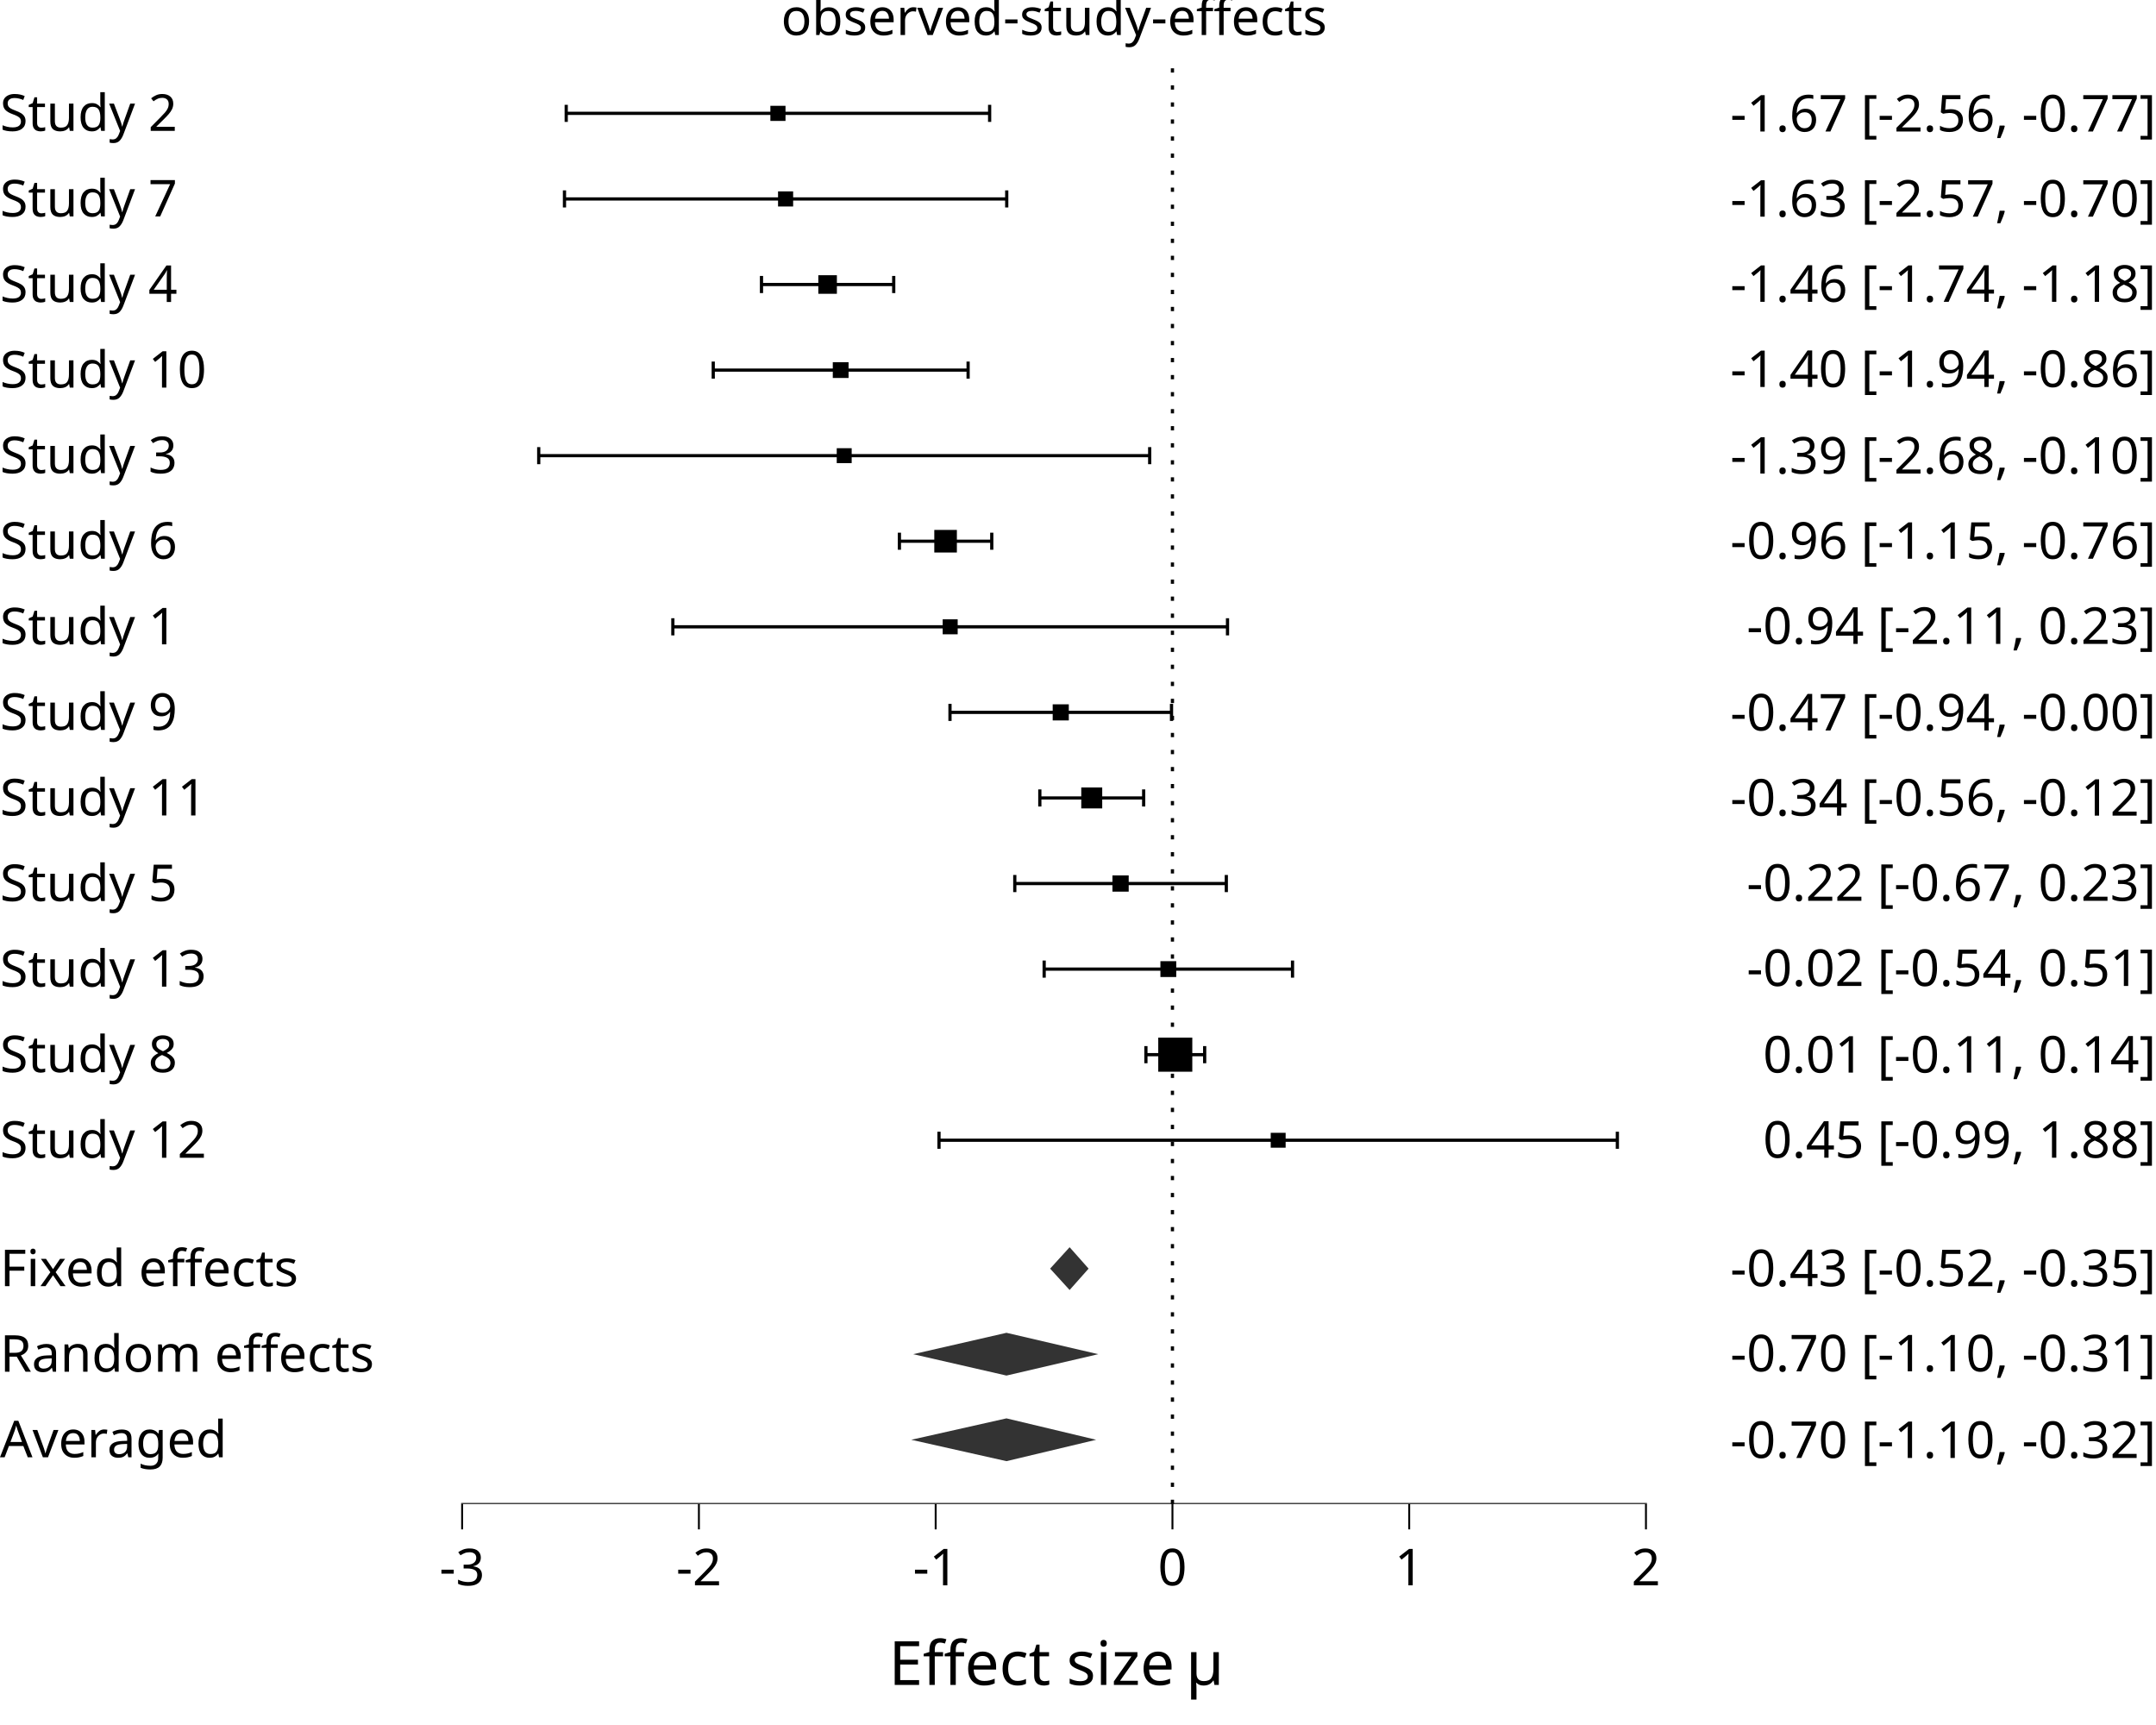
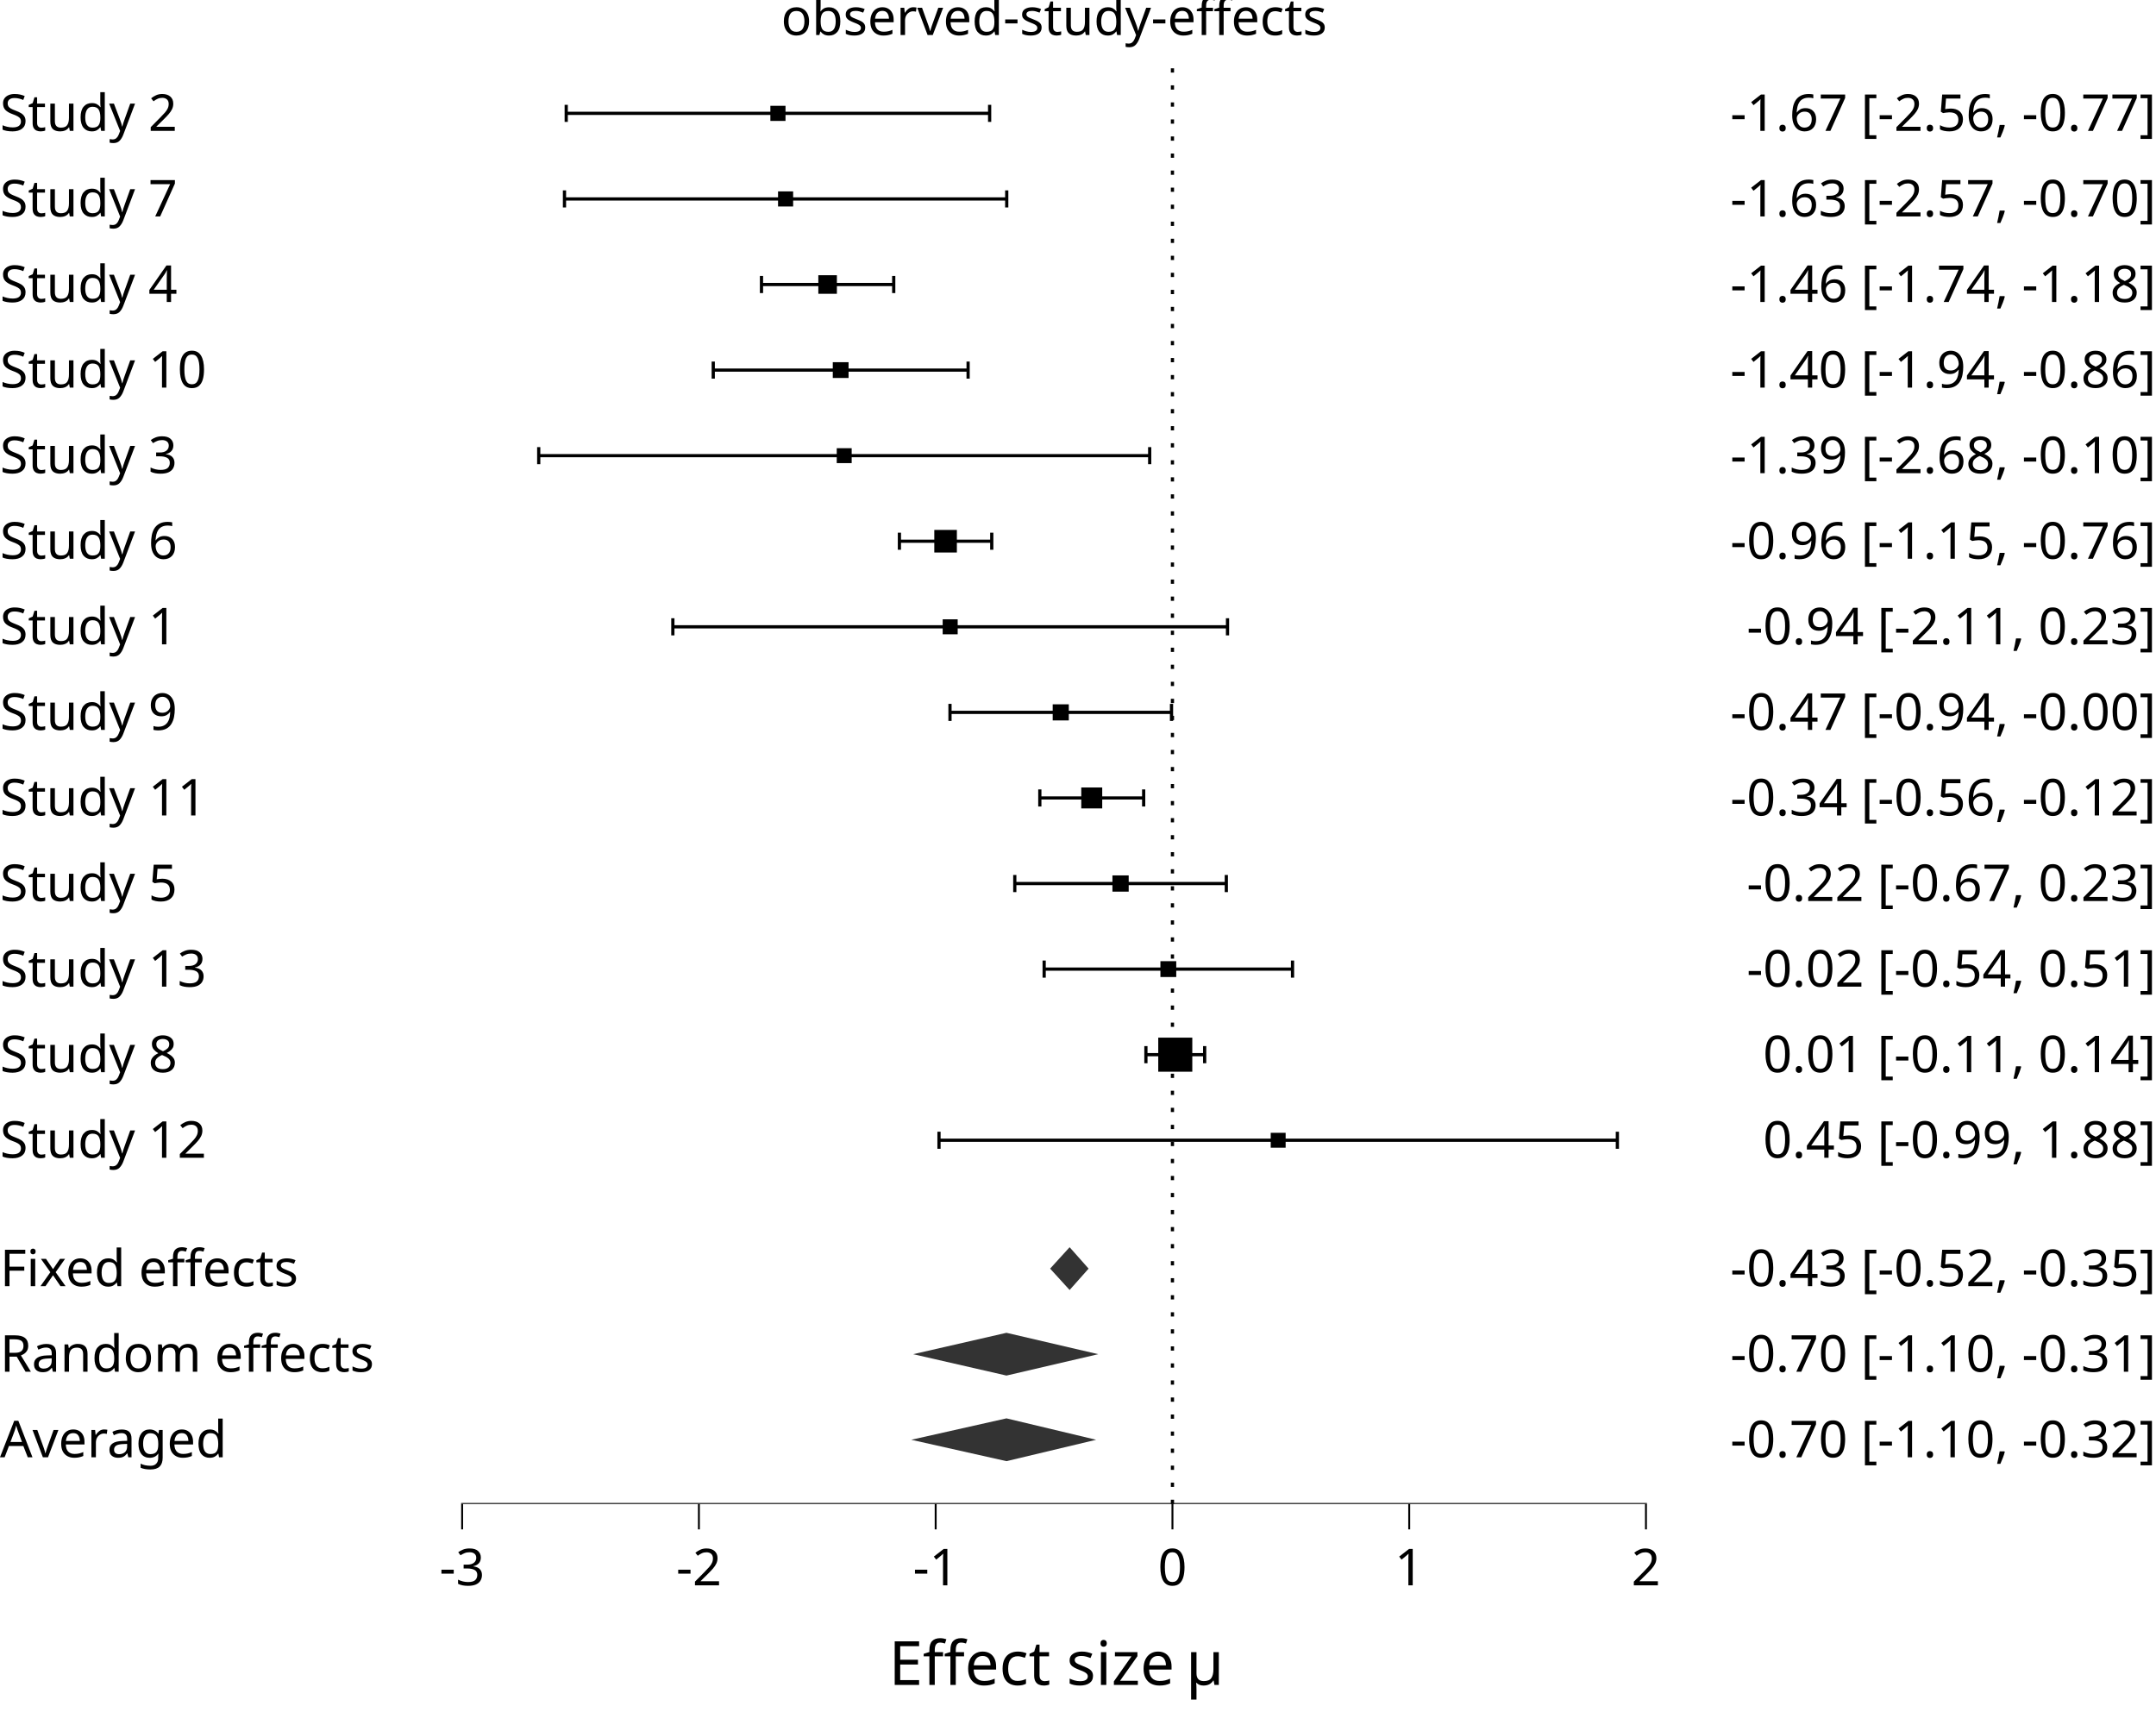
<svg xmlns="http://www.w3.org/2000/svg" class="svglite" data-engine-version="2.0" width="720.00pt" height="576.00pt" viewBox="0 0 720.00 576.00">
  <defs>
    <style type="text/css">
    .svglite line, .svglite polyline, .svglite polygon, .svglite path, .svglite rect, .svglite circle {
      fill: none;
      stroke: #000000;
      stroke-linecap: round;
      stroke-linejoin: round;
      stroke-miterlimit: 10.00;
    }
  </style>
  </defs>
  <rect width="100%" height="100%" style="stroke: none; fill: #FFFFFF;" />
  <defs>
    <clipPath id="cpMC4wMHw3MjAuMDB8MC4wMHw1NzYuMDA=">
      <rect x="0.00" y="0.00" width="720.00" height="576.00" />
    </clipPath>
  </defs>
  <g clip-path="url(#cpMC4wMHw3MjAuMDB8MC4wMHw1NzYuMDA=)">
    <rect x="0" y="0.00" width="720.00" height="576.00" style="stroke-width: 10.67; stroke: none;" />
  </g>
  <defs>
    <clipPath id="cpMTM0LjU2fDU2OS40NHwyMC43MXw1MDIuMTk=">
      <rect x="134.56" y="20.71" width="434.88" height="481.48" />
    </clipPath>
  </defs>
  <g clip-path="url(#cpMTM0LjU2fDU2OS40NHwyMC43MXw1MDIuMTk=)">
    <rect x="134.56" y="20.71" width="434.88" height="481.48" style="stroke-width: 10.67; stroke: none;" />
    <line x1="391.54" y1="502.19" x2="391.54" y2="20.71" style="stroke-width: 1.07; stroke-dasharray: 1.42,4.27; stroke-linecap: butt;" />
    <polyline points="409.93,212.16 409.93,206.44 " style="stroke-width: 1.07; stroke-linecap: butt;" />
    <polyline points="409.93,209.30 224.70,209.30 " style="stroke-width: 1.07; stroke-linecap: butt;" />
    <polyline points="224.70,212.16 224.70,206.44 " style="stroke-width: 1.07; stroke-linecap: butt;" />
    <polyline points="330.49,40.71 330.49,35.00 " style="stroke-width: 1.07; stroke-linecap: butt;" />
    <polyline points="330.49,37.85 189.09,37.85 " style="stroke-width: 1.07; stroke-linecap: butt;" />
    <polyline points="189.09,40.71 189.09,35.00 " style="stroke-width: 1.07; stroke-linecap: butt;" />
    <polyline points="383.94,155.01 383.94,149.29 " style="stroke-width: 1.07; stroke-linecap: butt;" />
    <polyline points="383.94,152.15 179.91,152.15 " style="stroke-width: 1.07; stroke-linecap: butt;" />
    <polyline points="179.91,155.01 179.91,149.29 " style="stroke-width: 1.07; stroke-linecap: butt;" />
    <polyline points="298.46,97.86 298.46,92.14 " style="stroke-width: 1.07; stroke-linecap: butt;" />
    <polyline points="298.46,95.00 254.30,95.00 " style="stroke-width: 1.07; stroke-linecap: butt;" />
    <polyline points="254.30,97.86 254.30,92.14 " style="stroke-width: 1.07; stroke-linecap: butt;" />
    <polyline points="409.53,297.88 409.53,292.16 " style="stroke-width: 1.07; stroke-linecap: butt;" />
    <polyline points="409.53,295.02 338.89,295.02 " style="stroke-width: 1.07; stroke-linecap: butt;" />
    <polyline points="338.89,297.88 338.89,292.16 " style="stroke-width: 1.07; stroke-linecap: butt;" />
    <polyline points="331.20,183.58 331.20,177.87 " style="stroke-width: 1.07; stroke-linecap: butt;" />
    <polyline points="331.20,180.72 300.36,180.72 " style="stroke-width: 1.07; stroke-linecap: butt;" />
    <polyline points="300.36,183.58 300.36,177.87 " style="stroke-width: 1.07; stroke-linecap: butt;" />
    <polyline points="336.20,69.28 336.20,63.57 " style="stroke-width: 1.07; stroke-linecap: butt;" />
    <polyline points="336.20,66.43 188.51,66.43 " style="stroke-width: 1.07; stroke-linecap: butt;" />
    <polyline points="188.51,69.28 188.51,63.57 " style="stroke-width: 1.07; stroke-linecap: butt;" />
    <polyline points="402.30,355.03 402.30,349.31 " style="stroke-width: 1.07; stroke-linecap: butt;" />
    <polyline points="402.30,352.17 382.68,352.17 " style="stroke-width: 1.07; stroke-linecap: butt;" />
    <polyline points="382.68,355.03 382.68,349.31 " style="stroke-width: 1.07; stroke-linecap: butt;" />
    <polyline points="391.23,240.73 391.23,235.02 " style="stroke-width: 1.07; stroke-linecap: butt;" />
    <polyline points="391.23,237.87 317.25,237.87 " style="stroke-width: 1.07; stroke-linecap: butt;" />
    <polyline points="317.25,240.73 317.25,235.02 " style="stroke-width: 1.07; stroke-linecap: butt;" />
    <polyline points="323.30,126.43 323.30,120.72 " style="stroke-width: 1.07; stroke-linecap: butt;" />
    <polyline points="323.30,123.58 238.19,123.58 " style="stroke-width: 1.07; stroke-linecap: butt;" />
    <polyline points="238.19,126.43 238.19,120.72 " style="stroke-width: 1.07; stroke-linecap: butt;" />
    <polyline points="381.93,269.30 381.93,263.59 " style="stroke-width: 1.07; stroke-linecap: butt;" />
    <polyline points="381.93,266.45 347.25,266.45 " style="stroke-width: 1.07; stroke-linecap: butt;" />
    <polyline points="347.25,269.30 347.25,263.59 " style="stroke-width: 1.07; stroke-linecap: butt;" />
    <polyline points="540.12,383.60 540.12,377.89 " style="stroke-width: 1.07; stroke-linecap: butt;" />
    <polyline points="540.12,380.74 313.58,380.74 " style="stroke-width: 1.07; stroke-linecap: butt;" />
    <polyline points="313.58,383.60 313.58,377.89 " style="stroke-width: 1.07; stroke-linecap: butt;" />
    <polyline points="431.64,326.45 431.64,320.74 " style="stroke-width: 1.07; stroke-linecap: butt;" />
    <polyline points="431.64,323.60 348.70,323.60 " style="stroke-width: 1.07; stroke-linecap: butt;" />
    <polyline points="348.70,326.45 348.70,320.74 " style="stroke-width: 1.07; stroke-linecap: butt;" />
    <polygon points="314.81,211.80 319.82,211.80 319.82,206.80 314.81,206.80 " style="stroke-width: 0.71; stroke: none; fill: #000000;" />
    <polygon points="257.27,40.38 262.32,40.38 262.32,35.33 257.27,35.33 " style="stroke-width: 0.71; stroke: none; fill: #000000;" />
    <polygon points="279.43,154.64 284.42,154.64 284.42,149.66 279.43,149.66 " style="stroke-width: 0.71; stroke: none; fill: #000000;" />
    <polygon points="273.28,98.10 279.48,98.10 279.48,91.90 273.28,91.90 " style="stroke-width: 0.71; stroke: none; fill: #000000;" />
    <polygon points="371.50,297.73 376.93,297.73 376.93,292.31 371.50,292.31 " style="stroke-width: 0.71; stroke: none; fill: #000000;" />
    <polygon points="312.01,184.49 319.55,184.49 319.55,176.95 312.01,176.95 " style="stroke-width: 0.71; stroke: none; fill: #000000;" />
    <polygon points="259.83,68.95 264.87,68.95 264.87,63.91 259.83,63.91 " style="stroke-width: 0.71; stroke: none; fill: #000000;" />
    <polygon points="386.80,357.86 398.17,357.86 398.17,346.48 386.80,346.48 " style="stroke-width: 0.71; stroke: none; fill: #000000;" />
    <polygon points="351.55,240.56 356.93,240.56 356.93,235.18 351.55,235.18 " style="stroke-width: 0.71; stroke: none; fill: #000000;" />
    <polygon points="278.11,126.21 283.38,126.21 283.38,120.94 278.11,120.94 " style="stroke-width: 0.71; stroke: none; fill: #000000;" />
    <polygon points="361.09,269.94 368.09,269.94 368.09,262.95 361.09,262.95 " style="stroke-width: 0.71; stroke: none; fill: #000000;" />
    <polygon points="424.36,383.23 429.34,383.23 429.34,378.26 424.36,378.26 " style="stroke-width: 0.71; stroke: none; fill: #000000;" />
    <polygon points="387.52,326.24 392.81,326.24 392.81,320.95 387.52,320.95 " style="stroke-width: 0.71; stroke: none; fill: #000000;" />
    <line x1="154.01" y1="502.19" x2="549.99" y2="502.19" style="stroke-width: 0.64; stroke-linecap: butt;" />
-     <polygon points="304.31,480.76 336.11,473.61 366.06,480.76 336.11,487.90 " style="stroke-width: 1.07; stroke: none; fill: #333333;" />
-     <polygon points="350.69,423.61 357.20,416.46 363.54,423.61 357.20,430.75 " style="stroke-width: 1.07; stroke: none; fill: #333333;" />
-     <polygon points="304.95,452.18 336.11,445.04 366.76,452.18 336.11,459.32 " style="stroke-width: 1.07; stroke: none; fill: #333333;" />
+     <polygon points="304.31,480.76 336.11,473.61 366.06,480.76 336.11,487.90 " style="stroke-width: 1.07; stroke: none; stroke-linecap: butt; fill: #333333;" />
+     <polygon points="350.69,423.61 357.20,416.46 363.54,423.61 357.20,430.75 " style="stroke-width: 1.07; stroke: none; stroke-linecap: butt; fill: #333333;" />
+     <polygon points="304.95,452.18 336.11,445.04 366.76,452.18 336.11,459.32 " style="stroke-width: 1.07; stroke: none; stroke-linecap: butt; fill: #333333;" />
    <rect x="134.56" y="20.71" width="434.88" height="481.48" style="stroke-width: 0.00; stroke: none;" />
  </g>
  <g clip-path="url(#cpMC4wMHw3MjAuMDB8MC4wMHw1NzYuMDA=)">
    <text x="0" y="215.15" style="font-size: 17.00px; font-family: sans;" textLength="57.66px" lengthAdjust="spacingAndGlyphs">Study 1</text>
    <text x="0" y="43.70" style="font-size: 17.00px; font-family: sans;" textLength="57.66px" lengthAdjust="spacingAndGlyphs">Study 2</text>
    <text x="0" y="158.00" style="font-size: 17.00px; font-family: sans;" textLength="57.66px" lengthAdjust="spacingAndGlyphs">Study 3</text>
    <text x="0" y="100.85" style="font-size: 17.00px; font-family: sans;" textLength="57.66px" lengthAdjust="spacingAndGlyphs">Study 4</text>
    <text x="0" y="300.87" style="font-size: 17.00px; font-family: sans;" textLength="57.66px" lengthAdjust="spacingAndGlyphs">Study 5</text>
    <text x="0" y="186.57" style="font-size: 17.00px; font-family: sans;" textLength="57.66px" lengthAdjust="spacingAndGlyphs">Study 6</text>
    <text x="0" y="72.28" style="font-size: 17.00px; font-family: sans;" textLength="57.66px" lengthAdjust="spacingAndGlyphs">Study 7</text>
    <text x="0" y="358.02" style="font-size: 17.00px; font-family: sans;" textLength="57.66px" lengthAdjust="spacingAndGlyphs">Study 8</text>
    <text x="0" y="243.72" style="font-size: 17.00px; font-family: sans;" textLength="57.66px" lengthAdjust="spacingAndGlyphs">Study 9</text>
    <text x="0" y="129.43" style="font-size: 17.00px; font-family: sans;" textLength="67.12px" lengthAdjust="spacingAndGlyphs">Study 10</text>
    <text x="0" y="272.30" style="font-size: 17.00px; font-family: sans;" textLength="67.12px" lengthAdjust="spacingAndGlyphs">Study 11</text>
    <text x="0" y="386.59" style="font-size: 17.00px; font-family: sans;" textLength="67.12px" lengthAdjust="spacingAndGlyphs">Study 12</text>
    <text x="0" y="329.45" style="font-size: 17.00px; font-family: sans;" textLength="67.12px" lengthAdjust="spacingAndGlyphs">Study 13</text>
    <text x="0" y="429.46" style="font-size: 17.00px; font-family: sans;" textLength="96.39px" lengthAdjust="spacingAndGlyphs">Fixed effects</text>
    <text x="0" y="458.03" style="font-size: 17.00px; font-family: sans;" textLength="119.09px" lengthAdjust="spacingAndGlyphs">Random effects</text>
    <text x="0" y="486.60" style="font-size: 17.00px; font-family: sans;" textLength="72.79px" lengthAdjust="spacingAndGlyphs">Averaged</text>
-     <text x="720.00" y="215.00" text-anchor="end" style="font-size: 17.00px; font-family: sans;" textLength="134.20px" lengthAdjust="spacingAndGlyphs">-0.94 [-2.11, 0.23]</text>
-     <text x="720.00" y="43.91" text-anchor="end" style="font-size: 17.00px; font-family: sans;" textLength="139.86px" lengthAdjust="spacingAndGlyphs">-1.67 [-2.56, -0.77]</text>
-     <text x="720.00" y="158.13" text-anchor="end" style="font-size: 17.00px; font-family: sans;" textLength="139.86px" lengthAdjust="spacingAndGlyphs">-1.39 [-2.68, -0.10]</text>
-     <text x="720.00" y="100.78" text-anchor="end" style="font-size: 17.00px; font-family: sans;" textLength="139.86px" lengthAdjust="spacingAndGlyphs">-1.46 [-1.74, -1.18]</text>
-     <text x="720.00" y="300.79" text-anchor="end" style="font-size: 17.00px; font-family: sans;" textLength="134.20px" lengthAdjust="spacingAndGlyphs">-0.22 [-0.67, 0.23]</text>
+     <text x="720.00" y="215.15" text-anchor="end" style="font-size: 17.00px; font-family: sans;" textLength="134.20px" lengthAdjust="spacingAndGlyphs">-0.94 [-2.11, 0.23]</text>
+     <text x="720.00" y="43.70" text-anchor="end" style="font-size: 17.00px; font-family: sans;" textLength="139.86px" lengthAdjust="spacingAndGlyphs">-1.67 [-2.56, -0.77]</text>
+     <text x="720.00" y="158.00" text-anchor="end" style="font-size: 17.00px; font-family: sans;" textLength="139.86px" lengthAdjust="spacingAndGlyphs">-1.39 [-2.68, -0.10]</text>
+     <text x="720.00" y="100.85" text-anchor="end" style="font-size: 17.00px; font-family: sans;" textLength="139.86px" lengthAdjust="spacingAndGlyphs">-1.46 [-1.74, -1.18]</text>
+     <text x="720.00" y="300.87" text-anchor="end" style="font-size: 17.00px; font-family: sans;" textLength="134.20px" lengthAdjust="spacingAndGlyphs">-0.22 [-0.67, 0.23]</text>
    <text x="720.00" y="186.57" text-anchor="end" style="font-size: 17.00px; font-family: sans;" textLength="139.86px" lengthAdjust="spacingAndGlyphs">-0.96 [-1.15, -0.76]</text>
-     <text x="720.00" y="72.34" text-anchor="end" style="font-size: 17.00px; font-family: sans;" textLength="139.86px" lengthAdjust="spacingAndGlyphs">-1.63 [-2.57, -0.70]</text>
-     <text x="720.00" y="358.15" text-anchor="end" style="font-size: 17.00px; font-family: sans;" textLength="128.54px" lengthAdjust="spacingAndGlyphs">0.01 [-0.11, 0.14]</text>
-     <text x="720.00" y="243.92" text-anchor="end" style="font-size: 17.00px; font-family: sans;" textLength="139.86px" lengthAdjust="spacingAndGlyphs">-0.47 [-0.94, -0.00]</text>
-     <text x="720.00" y="129.22" text-anchor="end" style="font-size: 17.00px; font-family: sans;" textLength="139.86px" lengthAdjust="spacingAndGlyphs">-1.40 [-1.94, -0.86]</text>
-     <text x="720.00" y="272.36" text-anchor="end" style="font-size: 17.00px; font-family: sans;" textLength="139.86px" lengthAdjust="spacingAndGlyphs">-0.34 [-0.56, -0.12]</text>
-     <text x="720.00" y="386.58" text-anchor="end" style="font-size: 17.00px; font-family: sans;" textLength="128.54px" lengthAdjust="spacingAndGlyphs">0.45 [-0.99, 1.88]</text>
-     <text x="720.00" y="329.23" text-anchor="end" style="font-size: 17.00px; font-family: sans;" textLength="134.20px" lengthAdjust="spacingAndGlyphs">-0.02 [-0.54, 0.51]</text>
-     <text x="720.00" y="429.48" text-anchor="end" style="font-size: 17.00px; font-family: sans;" textLength="139.86px" lengthAdjust="spacingAndGlyphs">-0.43 [-0.52, -0.35]</text>
-     <text x="720.00" y="457.91" text-anchor="end" style="font-size: 17.00px; font-family: sans;" textLength="139.86px" lengthAdjust="spacingAndGlyphs">-0.70 [-1.10, -0.31]</text>
-     <text x="720.00" y="486.83" text-anchor="end" style="font-size: 17.00px; font-family: sans;" textLength="139.86px" lengthAdjust="spacingAndGlyphs">-0.70 [-1.10, -0.32]</text>
+     <text x="720.00" y="72.28" text-anchor="end" style="font-size: 17.00px; font-family: sans;" textLength="139.86px" lengthAdjust="spacingAndGlyphs">-1.63 [-2.57, -0.70]</text>
+     <text x="720.00" y="358.02" text-anchor="end" style="font-size: 17.00px; font-family: sans;" textLength="128.54px" lengthAdjust="spacingAndGlyphs">0.01 [-0.11, 0.14]</text>
+     <text x="720.00" y="243.72" text-anchor="end" style="font-size: 17.00px; font-family: sans;" textLength="139.86px" lengthAdjust="spacingAndGlyphs">-0.47 [-0.94, -0.00]</text>
+     <text x="720.00" y="129.43" text-anchor="end" style="font-size: 17.00px; font-family: sans;" textLength="139.86px" lengthAdjust="spacingAndGlyphs">-1.40 [-1.94, -0.86]</text>
+     <text x="720.00" y="272.30" text-anchor="end" style="font-size: 17.00px; font-family: sans;" textLength="139.86px" lengthAdjust="spacingAndGlyphs">-0.34 [-0.56, -0.12]</text>
+     <text x="720.00" y="386.59" text-anchor="end" style="font-size: 17.00px; font-family: sans;" textLength="128.54px" lengthAdjust="spacingAndGlyphs">0.45 [-0.99, 1.88]</text>
+     <text x="720.00" y="329.45" text-anchor="end" style="font-size: 17.00px; font-family: sans;" textLength="134.20px" lengthAdjust="spacingAndGlyphs">-0.02 [-0.54, 0.51]</text>
+     <text x="720.00" y="429.46" text-anchor="end" style="font-size: 17.00px; font-family: sans;" textLength="139.86px" lengthAdjust="spacingAndGlyphs">-0.43 [-0.52, -0.35]</text>
+     <text x="720.00" y="458.03" text-anchor="end" style="font-size: 17.00px; font-family: sans;" textLength="139.86px" lengthAdjust="spacingAndGlyphs">-0.70 [-1.10, -0.31]</text>
+     <text x="720.00" y="486.60" text-anchor="end" style="font-size: 17.00px; font-family: sans;" textLength="139.86px" lengthAdjust="spacingAndGlyphs">-0.70 [-1.10, -0.32]</text>
    <polyline points="134.56,502.19 569.44,502.19 " style="stroke-width: 0.00; stroke: none; stroke-linecap: butt;" />
    <polyline points="154.33,510.69 154.33,502.19 " style="stroke-width: 0.64; stroke-linecap: butt;" />
    <polyline points="233.40,510.69 233.40,502.19 " style="stroke-width: 0.64; stroke-linecap: butt;" />
    <polyline points="312.47,510.69 312.47,502.19 " style="stroke-width: 0.64; stroke-linecap: butt;" />
    <polyline points="391.54,510.69 391.54,502.19 " style="stroke-width: 0.64; stroke-linecap: butt;" />
    <polyline points="470.61,510.69 470.61,502.19 " style="stroke-width: 0.64; stroke-linecap: butt;" />
    <polyline points="549.67,510.69 549.67,502.19 " style="stroke-width: 0.64; stroke-linecap: butt;" />
    <text x="154.33" y="529.36" text-anchor="middle" style="font-size: 17.00px; font-family: sans;" textLength="15.12px" lengthAdjust="spacingAndGlyphs">-3</text>
    <text x="233.40" y="529.36" text-anchor="middle" style="font-size: 17.00px; font-family: sans;" textLength="15.12px" lengthAdjust="spacingAndGlyphs">-2</text>
    <text x="312.47" y="529.36" text-anchor="middle" style="font-size: 17.00px; font-family: sans;" textLength="15.12px" lengthAdjust="spacingAndGlyphs">-1</text>
    <text x="391.54" y="529.36" text-anchor="middle" style="font-size: 17.00px; font-family: sans;" textLength="9.46px" lengthAdjust="spacingAndGlyphs">0</text>
    <text x="470.61" y="529.36" text-anchor="middle" style="font-size: 17.00px; font-family: sans;" textLength="9.46px" lengthAdjust="spacingAndGlyphs">1</text>
    <text x="549.67" y="529.36" text-anchor="middle" style="font-size: 17.00px; font-family: sans;" textLength="9.46px" lengthAdjust="spacingAndGlyphs">2</text>
    <text x="296.81" y="562.62" style="font-size: 20.40px; font-family: sans;" textLength="94.13px" lengthAdjust="spacingAndGlyphs">Effect size</text>
    <text x="390.94" y="562.62" style="font-size: 20.40px; font-family: sans;" textLength="5.10px" lengthAdjust="spacingAndGlyphs"> </text>
    <text x="396.04" y="562.62" style="font-size: 20.40px; font-family: sans;" textLength="11.15px" lengthAdjust="spacingAndGlyphs">μ</text>
    <text x="352.00" y="11.70" text-anchor="middle" style="font-size: 17.00px; font-family: sans;" textLength="172.01px" lengthAdjust="spacingAndGlyphs">observed-study-effects</text>
  </g>
</svg>
